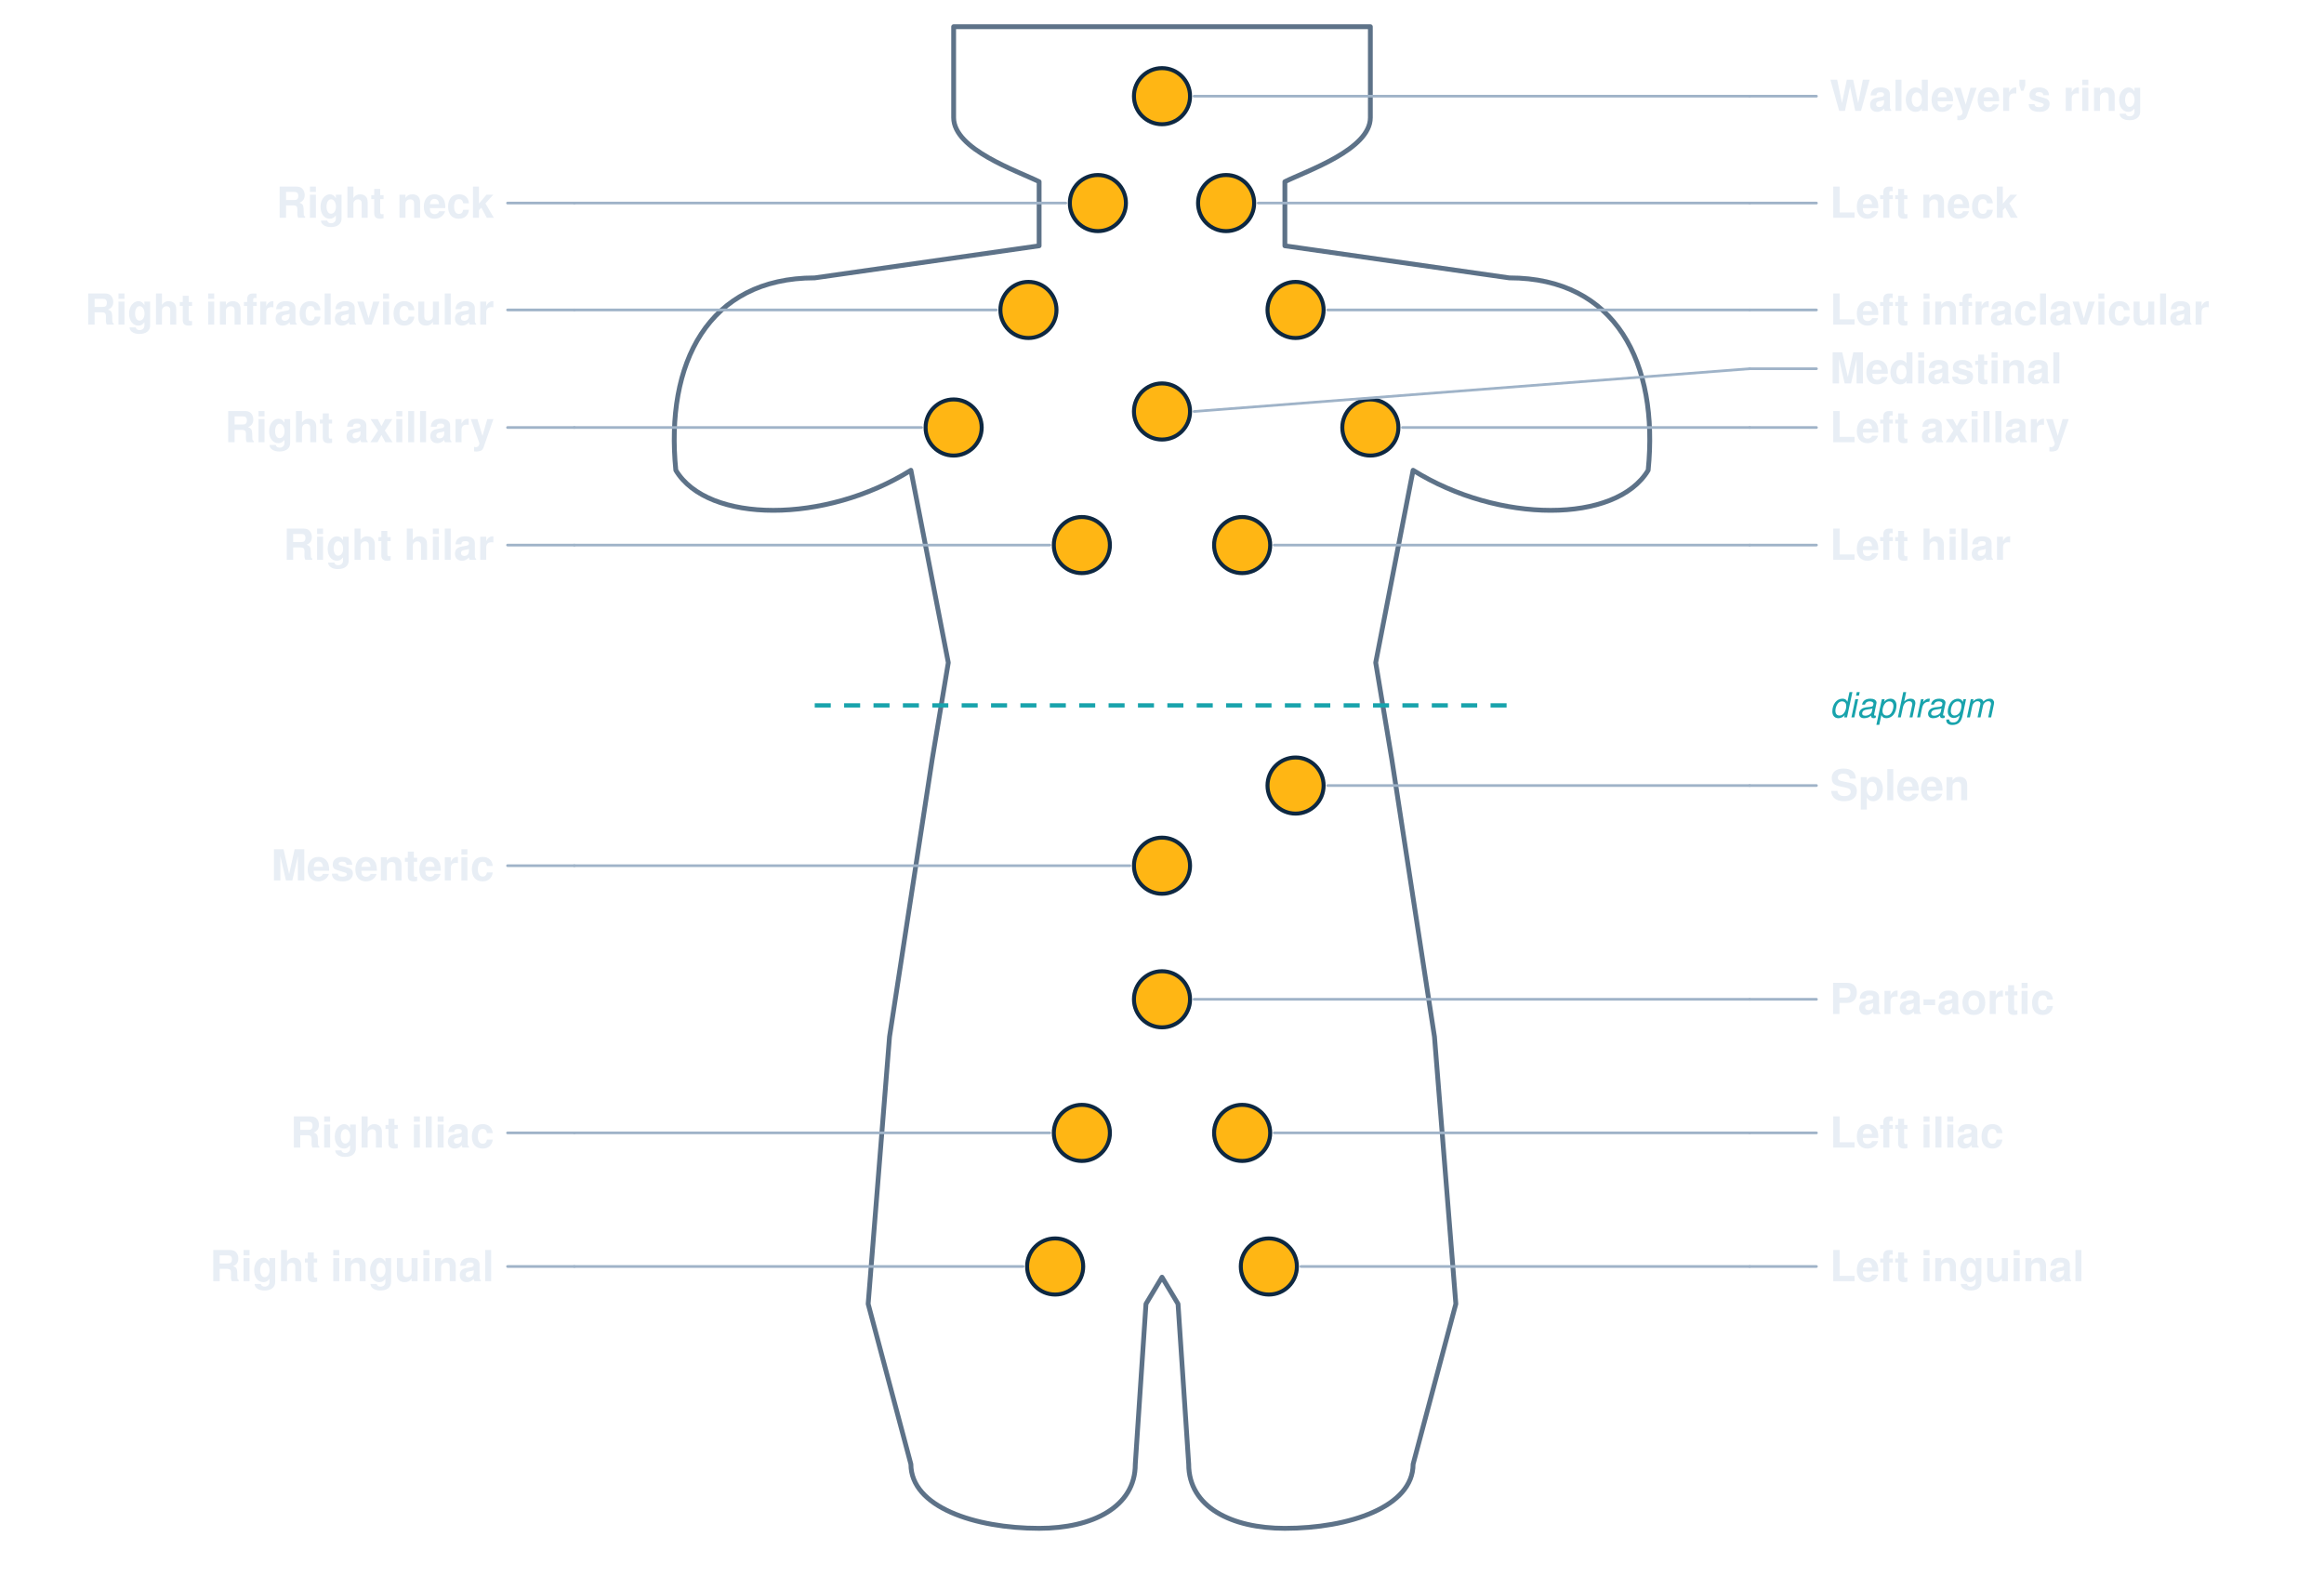
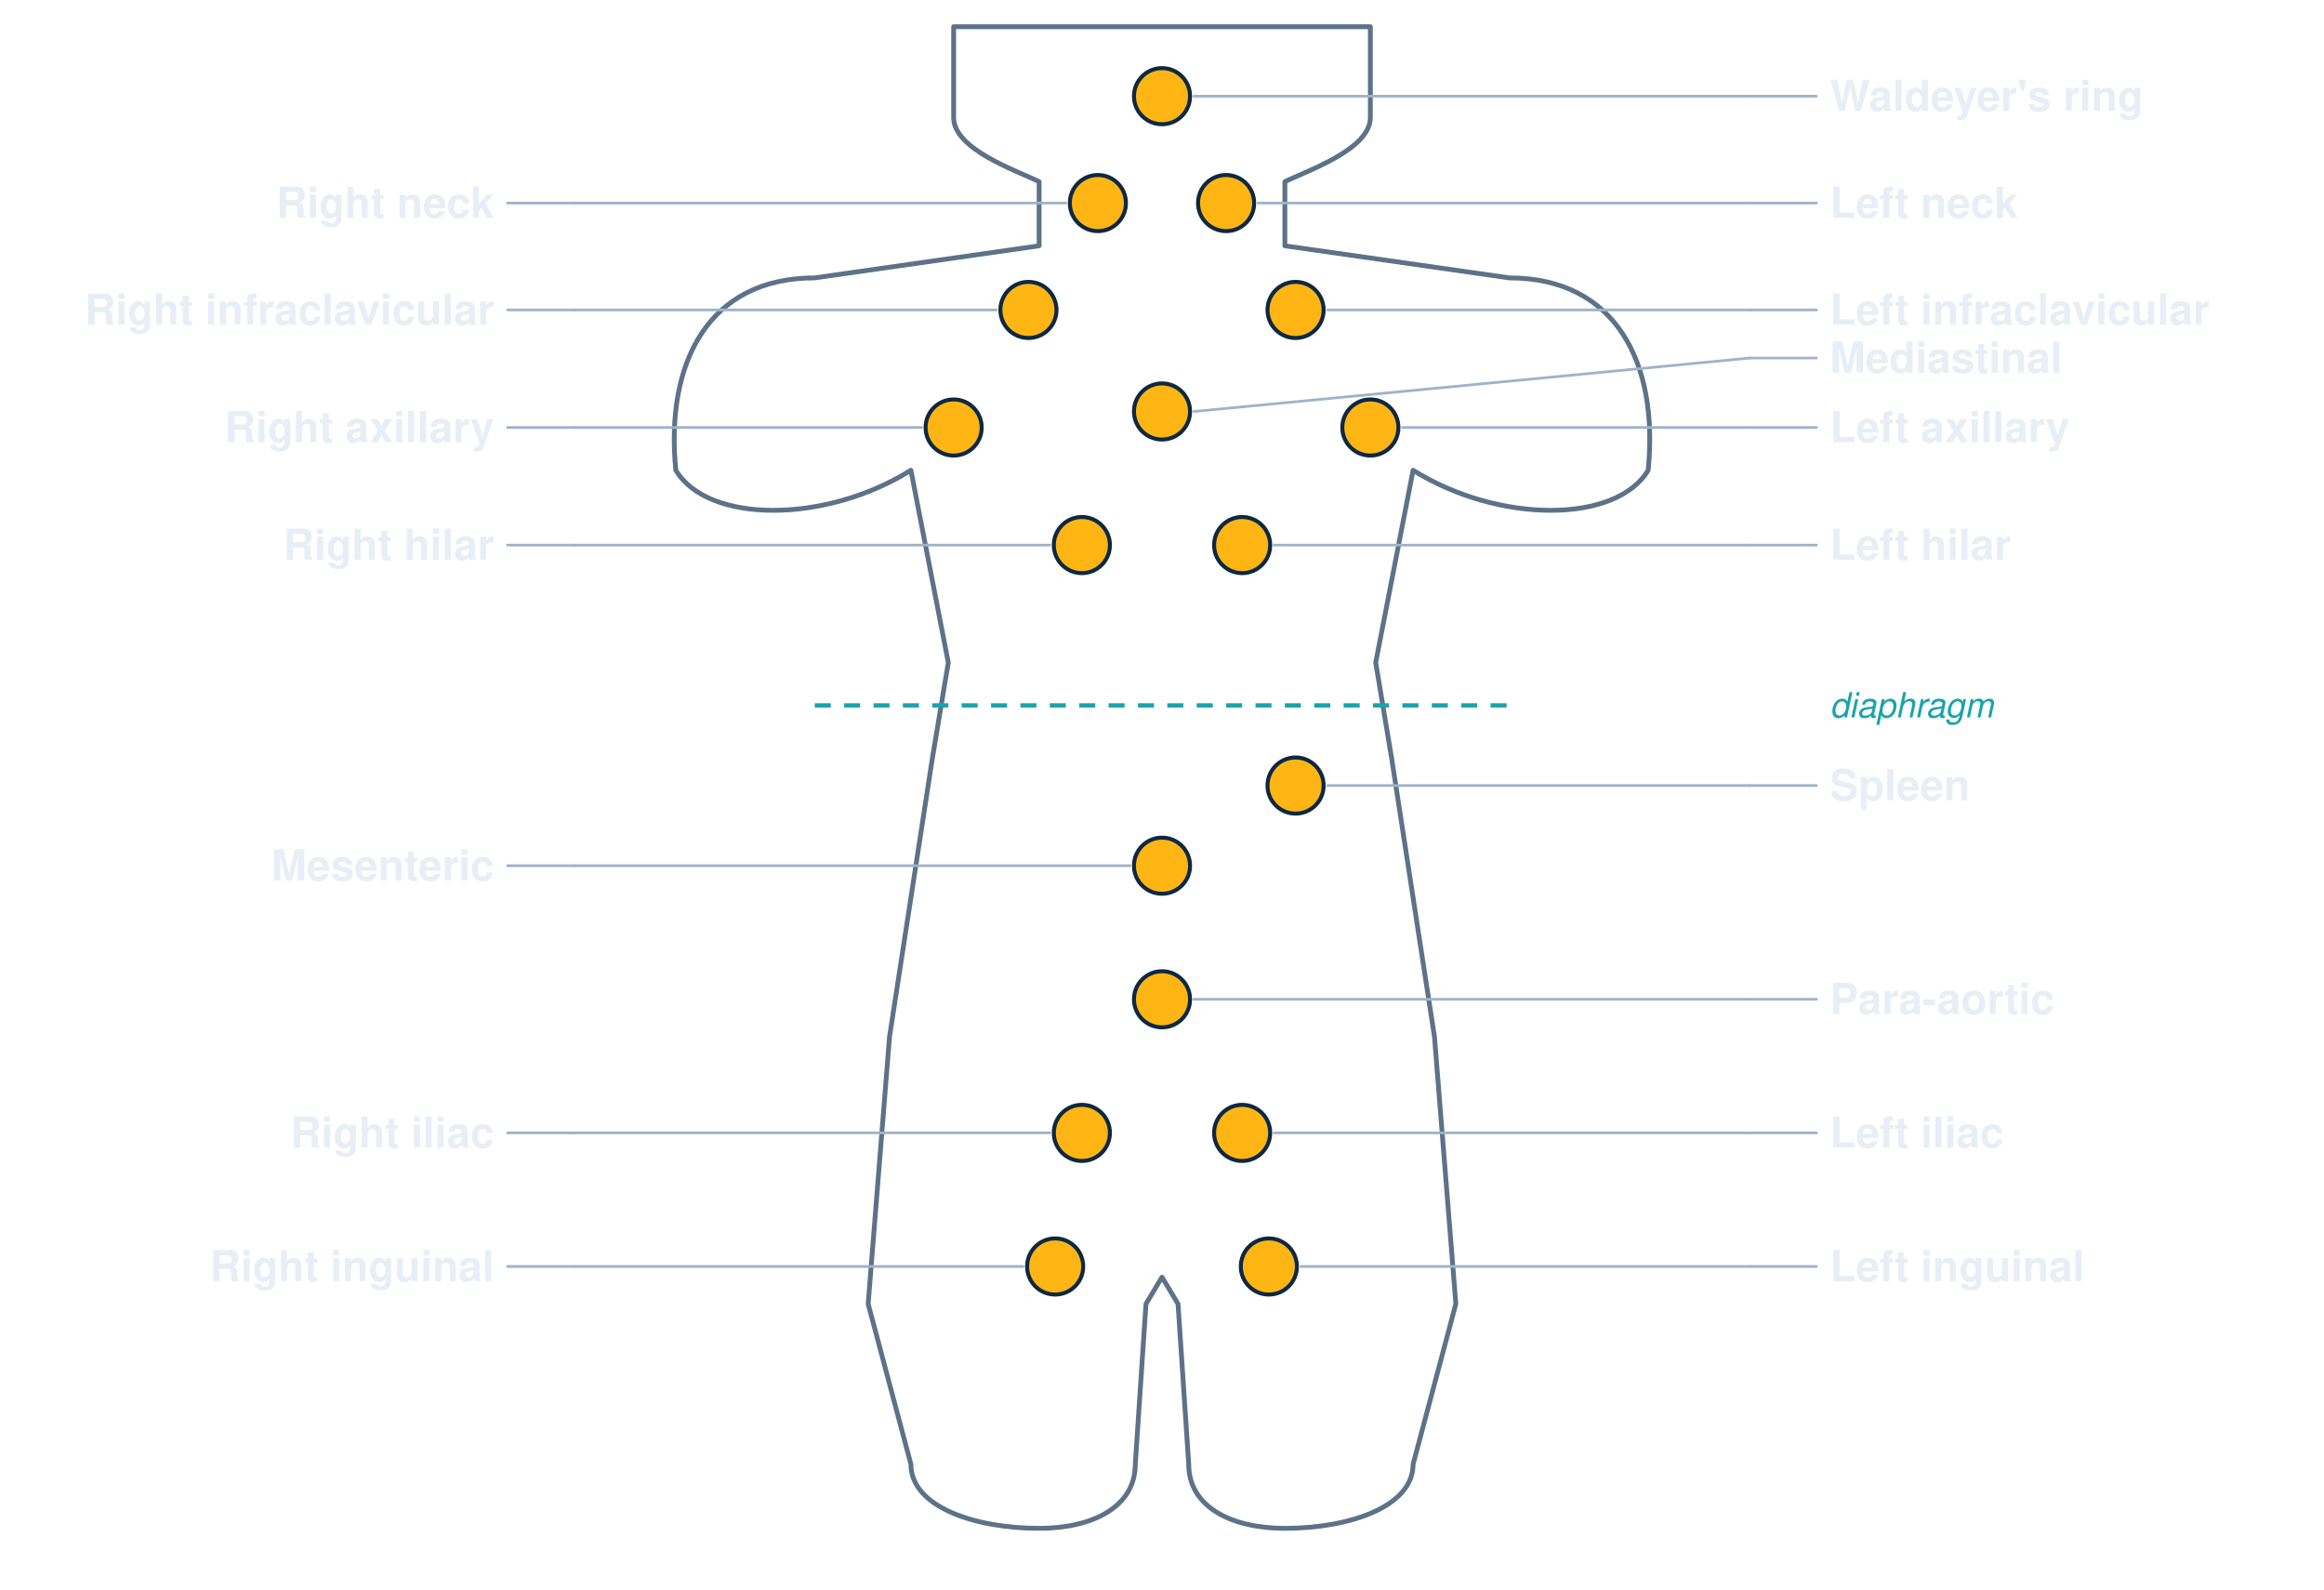
<svg xmlns="http://www.w3.org/2000/svg" viewBox="0 0 1740 1190" width="1740" height="1190" font-family="Helvetica Neue, Helvetica, Arial, sans-serif">
  <g transform="translate(410 20) scale(4)">
    <path d="M 76 0 L 76 17 C 76 23, 88 27, 92 29 L 92 41 L 50 47 C 30 47, 22 63, 24 83 C 30 93, 52 93, 68 83 L 75 119 L 72 137 L 64 189 L 60 239 L 68 269 C 68 277, 80 281, 92 281 C 102 281, 110 277, 110 269 L 112 239 L 115 234 L 118 239 L 120 269 C 120 277, 128 281, 138 281 C 150 281, 162 277, 162 269 L 170 239 L 166 189 L 158 137 L 155 119 L 162 83 C 178 93, 200 93, 206 83 C 208 63, 200 47, 180 47 L 138 41 L 138 29 C 142 27, 154 23, 154 17 L 154 0 Z" fill="none" stroke="#5d7288" stroke-width="0.9" stroke-linejoin="round" />
    <line x1="50" y1="127" x2="180" y2="127" stroke="#18A3AC" stroke-width="0.8" stroke-dasharray="3 2.5" />
  </g>
  <circle cx="870" cy="72" r="21" fill="#ffb000" fill-opacity="0.92" stroke="#0e2841" stroke-width="3" />
  <line x1="894" y1="72" x2="1310" y2="72" stroke="#9fb3c8" stroke-width="2" stroke-linecap="round" />
  <line x1="1310" y1="72" x2="1360" y2="72" stroke="#9fb3c8" stroke-width="2" stroke-linecap="round" />
  <text x="1370" y="83" font-size="32" fill="#e8eef5" text-anchor="start" font-weight="600">Waldeyer's ring</text>
  <circle cx="822" cy="152" r="21" fill="#ffb000" fill-opacity="0.92" stroke="#0e2841" stroke-width="3" />
  <line x1="798" y1="152" x2="430" y2="152" stroke="#9fb3c8" stroke-width="2" stroke-linecap="round" />
  <line x1="430" y1="152" x2="380" y2="152" stroke="#9fb3c8" stroke-width="2" stroke-linecap="round" />
  <text x="370" y="163" font-size="32" fill="#e8eef5" text-anchor="end" font-weight="600">Right neck</text>
  <circle cx="918" cy="152" r="21" fill="#ffb000" fill-opacity="0.92" stroke="#0e2841" stroke-width="3" />
  <line x1="942" y1="152" x2="1310" y2="152" stroke="#9fb3c8" stroke-width="2" stroke-linecap="round" />
  <line x1="1310" y1="152" x2="1360" y2="152" stroke="#9fb3c8" stroke-width="2" stroke-linecap="round" />
  <text x="1370" y="163" font-size="32" fill="#e8eef5" text-anchor="start" font-weight="600">Left neck</text>
  <circle cx="770" cy="232" r="21" fill="#ffb000" fill-opacity="0.92" stroke="#0e2841" stroke-width="3" />
  <line x1="746" y1="232" x2="430" y2="232" stroke="#9fb3c8" stroke-width="2" stroke-linecap="round" />
  <line x1="430" y1="232" x2="380" y2="232" stroke="#9fb3c8" stroke-width="2" stroke-linecap="round" />
  <text x="370" y="243" font-size="32" fill="#e8eef5" text-anchor="end" font-weight="600">Right infraclavicular</text>
  <circle cx="970" cy="232" r="21" fill="#ffb000" fill-opacity="0.92" stroke="#0e2841" stroke-width="3" />
  <line x1="994" y1="232" x2="1310" y2="232" stroke="#9fb3c8" stroke-width="2" stroke-linecap="round" />
  <line x1="1310" y1="232" x2="1360" y2="232" stroke="#9fb3c8" stroke-width="2" stroke-linecap="round" />
  <text x="1370" y="243" font-size="32" fill="#e8eef5" text-anchor="start" font-weight="600">Left infraclavicular</text>
  <circle cx="714" cy="320" r="21" fill="#ffb000" fill-opacity="0.92" stroke="#0e2841" stroke-width="3" />
  <line x1="690" y1="320" x2="430" y2="320" stroke="#9fb3c8" stroke-width="2" stroke-linecap="round" />
  <line x1="430" y1="320" x2="380" y2="320" stroke="#9fb3c8" stroke-width="2" stroke-linecap="round" />
  <text x="370" y="331" font-size="32" fill="#e8eef5" text-anchor="end" font-weight="600">Right axillary</text>
  <circle cx="1026" cy="320" r="21" fill="#ffb000" fill-opacity="0.92" stroke="#0e2841" stroke-width="3" />
  <line x1="1050" y1="320" x2="1310" y2="320" stroke="#9fb3c8" stroke-width="2" stroke-linecap="round" />
  <line x1="1310" y1="320" x2="1360" y2="320" stroke="#9fb3c8" stroke-width="2" stroke-linecap="round" />
  <text x="1370" y="331" font-size="32" fill="#e8eef5" text-anchor="start" font-weight="600">Left axillary</text>
  <circle cx="870" cy="308" r="21" fill="#ffb000" fill-opacity="0.92" stroke="#0e2841" stroke-width="3" />
-   <line x1="894" y1="308" x2="1310" y2="276" stroke="#9fb3c8" stroke-width="2" stroke-linecap="round" />
-   <line x1="1310" y1="276" x2="1360" y2="276" stroke="#9fb3c8" stroke-width="2" stroke-linecap="round" />
-   <text x="1370" y="287" font-size="32" fill="#e8eef5" text-anchor="start" font-weight="600">Mediastinal</text>
+   <line x1="894" y1="308" x2="1310" y2="268" stroke="#9fb3c8" stroke-width="2" stroke-linecap="round" />
+   <line x1="1310" y1="268" x2="1360" y2="268" stroke="#9fb3c8" stroke-width="2" stroke-linecap="round" />
+   <text x="1370" y="279" font-size="32" fill="#e8eef5" text-anchor="start" font-weight="600">Mediastinal</text>
  <circle cx="810" cy="408" r="21" fill="#ffb000" fill-opacity="0.92" stroke="#0e2841" stroke-width="3" />
  <line x1="786" y1="408" x2="430" y2="408" stroke="#9fb3c8" stroke-width="2" stroke-linecap="round" />
  <line x1="430" y1="408" x2="380" y2="408" stroke="#9fb3c8" stroke-width="2" stroke-linecap="round" />
  <text x="370" y="419" font-size="32" fill="#e8eef5" text-anchor="end" font-weight="600">Right hilar</text>
  <circle cx="930" cy="408" r="21" fill="#ffb000" fill-opacity="0.92" stroke="#0e2841" stroke-width="3" />
  <line x1="954" y1="408" x2="1310" y2="408" stroke="#9fb3c8" stroke-width="2" stroke-linecap="round" />
  <line x1="1310" y1="408" x2="1360" y2="408" stroke="#9fb3c8" stroke-width="2" stroke-linecap="round" />
  <text x="1370" y="419" font-size="32" fill="#e8eef5" text-anchor="start" font-weight="600">Left hilar</text>
  <circle cx="970" cy="588" r="21" fill="#ffb000" fill-opacity="0.92" stroke="#0e2841" stroke-width="3" />
  <line x1="994" y1="588" x2="1310" y2="588" stroke="#9fb3c8" stroke-width="2" stroke-linecap="round" />
  <line x1="1310" y1="588" x2="1360" y2="588" stroke="#9fb3c8" stroke-width="2" stroke-linecap="round" />
  <text x="1370" y="599" font-size="32" fill="#e8eef5" text-anchor="start" font-weight="600">Spleen</text>
  <circle cx="870" cy="648" r="21" fill="#ffb000" fill-opacity="0.92" stroke="#0e2841" stroke-width="3" />
  <line x1="846" y1="648" x2="430" y2="648" stroke="#9fb3c8" stroke-width="2" stroke-linecap="round" />
  <line x1="430" y1="648" x2="380" y2="648" stroke="#9fb3c8" stroke-width="2" stroke-linecap="round" />
  <text x="370" y="659" font-size="32" fill="#e8eef5" text-anchor="end" font-weight="600">Mesenteric</text>
  <circle cx="870" cy="748" r="21" fill="#ffb000" fill-opacity="0.92" stroke="#0e2841" stroke-width="3" />
  <line x1="894" y1="748" x2="1310" y2="748" stroke="#9fb3c8" stroke-width="2" stroke-linecap="round" />
  <line x1="1310" y1="748" x2="1360" y2="748" stroke="#9fb3c8" stroke-width="2" stroke-linecap="round" />
  <text x="1370" y="759" font-size="32" fill="#e8eef5" text-anchor="start" font-weight="600">Para-aortic</text>
  <circle cx="810" cy="848" r="21" fill="#ffb000" fill-opacity="0.92" stroke="#0e2841" stroke-width="3" />
  <line x1="786" y1="848" x2="430" y2="848" stroke="#9fb3c8" stroke-width="2" stroke-linecap="round" />
  <line x1="430" y1="848" x2="380" y2="848" stroke="#9fb3c8" stroke-width="2" stroke-linecap="round" />
  <text x="370" y="859" font-size="32" fill="#e8eef5" text-anchor="end" font-weight="600">Right iliac</text>
  <circle cx="930" cy="848" r="21" fill="#ffb000" fill-opacity="0.92" stroke="#0e2841" stroke-width="3" />
  <line x1="954" y1="848" x2="1310" y2="848" stroke="#9fb3c8" stroke-width="2" stroke-linecap="round" />
  <line x1="1310" y1="848" x2="1360" y2="848" stroke="#9fb3c8" stroke-width="2" stroke-linecap="round" />
  <text x="1370" y="859" font-size="32" fill="#e8eef5" text-anchor="start" font-weight="600">Left iliac</text>
  <circle cx="790" cy="948" r="21" fill="#ffb000" fill-opacity="0.92" stroke="#0e2841" stroke-width="3" />
  <line x1="766" y1="948" x2="430" y2="948" stroke="#9fb3c8" stroke-width="2" stroke-linecap="round" />
  <line x1="430" y1="948" x2="380" y2="948" stroke="#9fb3c8" stroke-width="2" stroke-linecap="round" />
  <text x="370" y="959" font-size="32" fill="#e8eef5" text-anchor="end" font-weight="600">Right inguinal</text>
  <circle cx="950" cy="948" r="21" fill="#ffb000" fill-opacity="0.92" stroke="#0e2841" stroke-width="3" />
  <line x1="974" y1="948" x2="1310" y2="948" stroke="#9fb3c8" stroke-width="2" stroke-linecap="round" />
  <line x1="1310" y1="948" x2="1360" y2="948" stroke="#9fb3c8" stroke-width="2" stroke-linecap="round" />
  <text x="1370" y="959" font-size="32" fill="#e8eef5" text-anchor="start" font-weight="600">Left inguinal</text>
  <text x="1370" y="537" font-size="26" fill="#18A3AC" text-anchor="start" font-weight="400" font-style="italic">diaphragm</text>
</svg>
